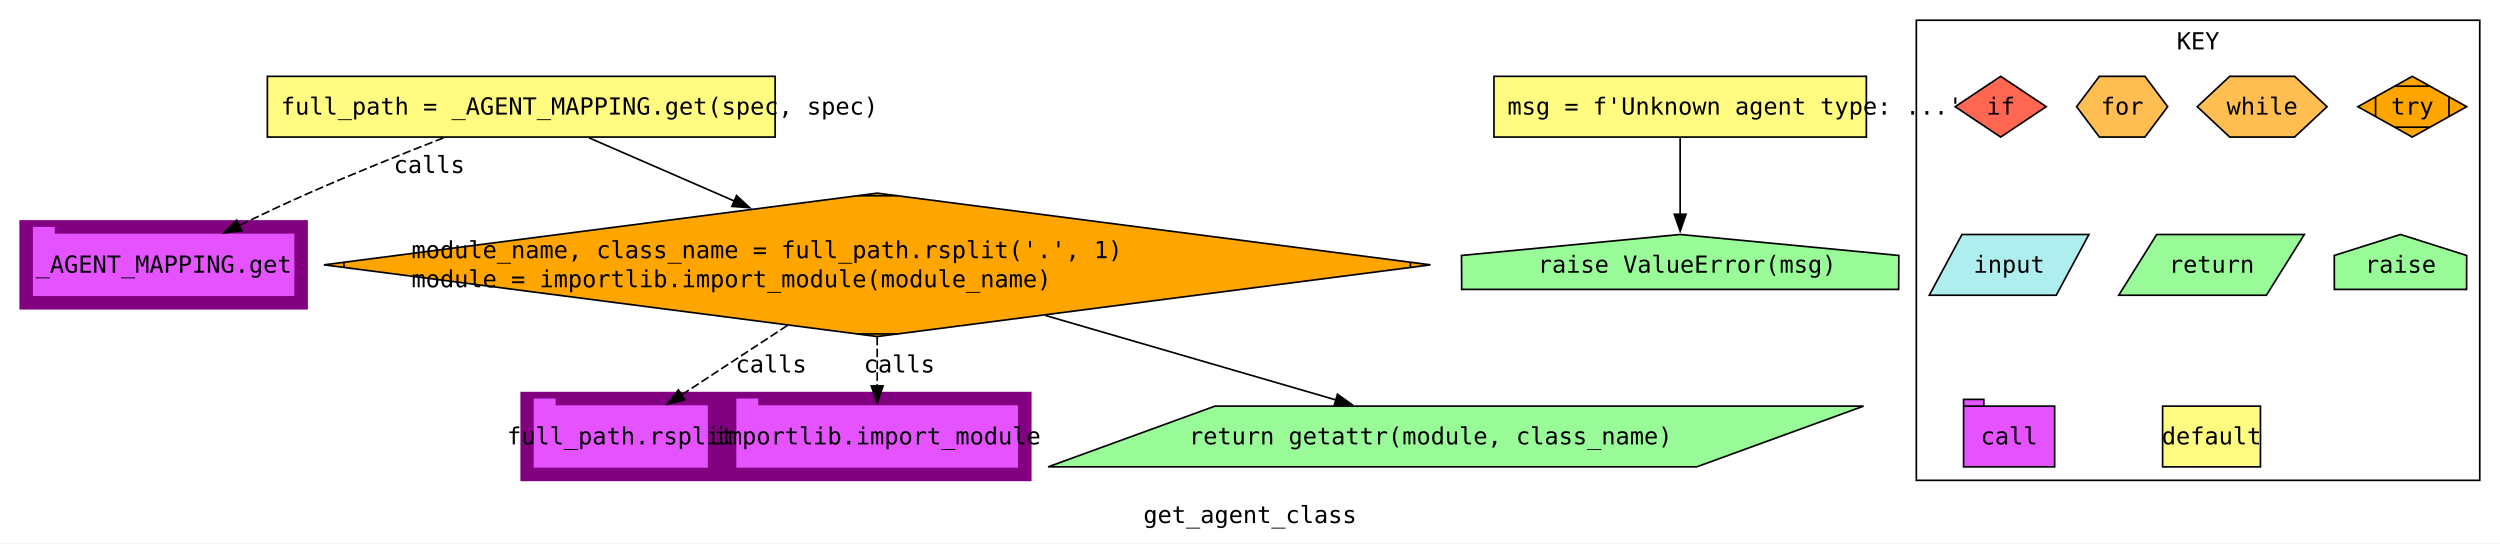
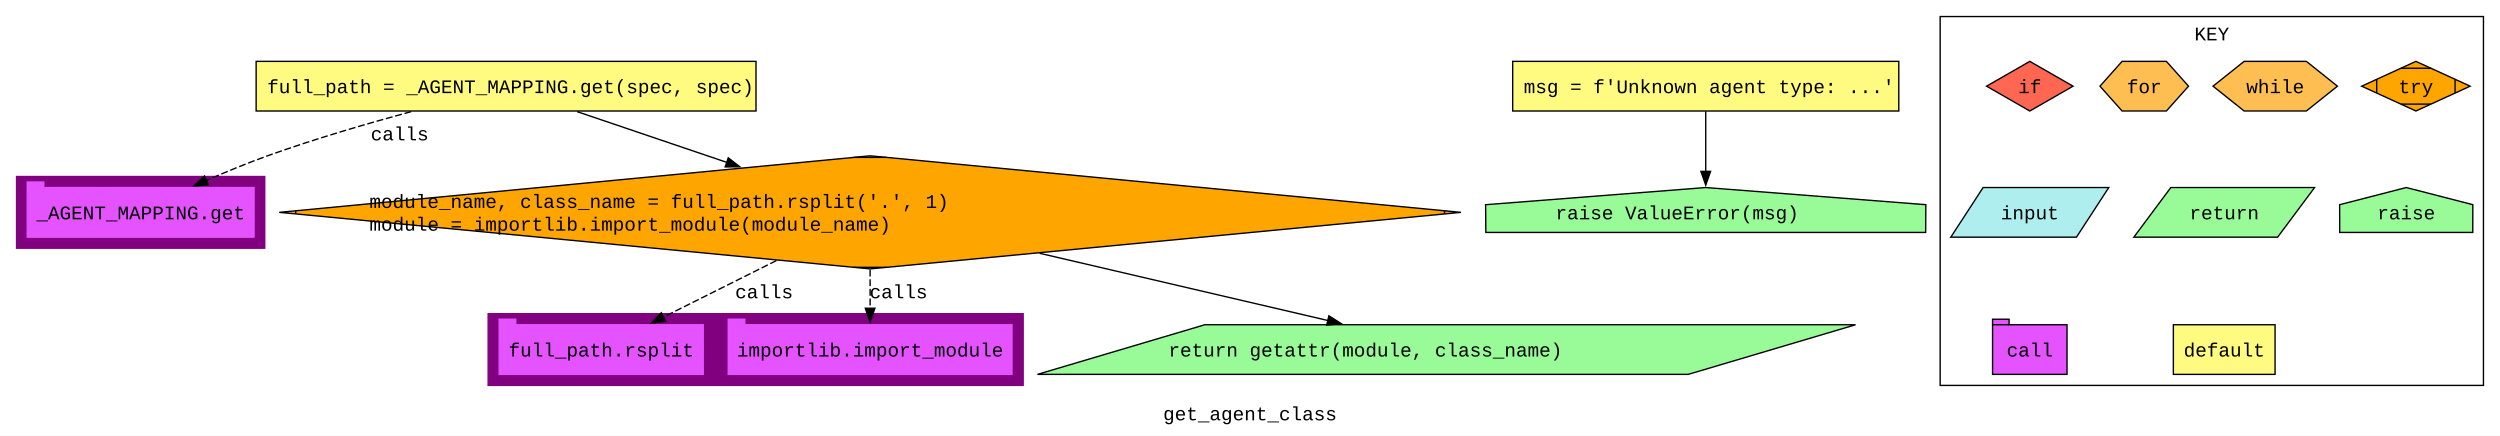
- <svg xmlns="http://www.w3.org/2000/svg" width="1482pt" height="322pt" viewBox="0.00 0.00 1482.00 322.00">
-   <g id="graph0" class="graph" transform="scale(1 1) rotate(0) translate(4 318)">
-     <polygon fill="white" stroke="none" points="-4,4 -4,-318 1478,-318 1478,4 -4,4" />
-     <text xml:space="preserve" text-anchor="middle" x="737" y="-7.95" font-family="DejaVu Sans Mono" font-size="14.00">get_agent_class</text>
+ <svg xmlns="http://www.w3.org/2000/svg" width="1813pt" height="316pt" viewBox="0.00 0.00 1813.00 316.00">
+   <g id="graph0" class="graph" transform="scale(1 1) rotate(0) translate(4 312)">
+     <polygon fill="white" stroke="none" points="-4,4 -4,-312 1809,-312 1809,4 -4,4" />
+     <text xml:space="preserve" text-anchor="middle" x="902.5" y="-7.2" font-family="Courier New" font-size="14.00">get_agent_class</text>
    <g id="clust1" class="cluster">
-       <polygon fill="purple" stroke="purple" points="8,-135 8,-187 178,-187 178,-135 8,-135" />
+       <polygon fill="purple" stroke="purple" points="8,-132 8,-184 188,-184 188,-132 8,-132" />
    </g>
    <g id="clust2" class="cluster">
-       <polygon fill="purple" stroke="purple" points="305,-33.25 305,-85.25 607,-85.25 607,-33.25 305,-33.25" />
+       <polygon fill="purple" stroke="purple" points="350,-32.5 350,-84.5 738,-84.5 738,-32.5 350,-32.5" />
    </g>
    <g id="clust3" class="cluster">
-       <polygon fill="none" stroke="black" points="1132,-33.25 1132,-306 1466,-306 1466,-33.25 1132,-33.25" />
-       <text xml:space="preserve" text-anchor="middle" x="1299" y="-288.7" font-family="DejaVu Sans Mono" font-size="14.00">KEY</text>
+       <polygon fill="none" stroke="black" points="1403,-32.5 1403,-300 1797,-300 1797,-32.5 1403,-32.5" />
+       <text xml:space="preserve" text-anchor="middle" x="1600" y="-282.7" font-family="Courier New" font-size="14.00">KEY</text>
    </g>
    <g id="node1" class="node">
-       <polygon fill="#fffb81" stroke="black" points="455.5,-272.75 154.5,-272.75 154.5,-236.75 455.5,-236.75 455.5,-272.75" />
-       <text xml:space="preserve" text-anchor="start" x="162.5" y="-250.07" font-family="DejaVu Sans Mono" font-size="14.00">full_path = _AGENT_MAPPING.get(spec, spec)</text>
+       <polygon fill="#fffb81" stroke="black" points="544.25,-267.5 181.75,-267.5 181.75,-231.5 544.25,-231.5 544.25,-267.5" />
+       <text xml:space="preserve" text-anchor="start" x="189.75" y="-244.45" font-family="Courier New" font-size="14.00">full_path = _AGENT_MAPPING.get(spec, spec)</text>
    </g>
    <g id="node2" class="node">
-       <polygon fill="#e552ff" stroke="#e552ff" points="170,-179 28,-179 28,-183 16,-183 16,-143 170,-143 170,-179" />
-       <polyline fill="none" stroke="#e552ff" points="16,-179 28,-179" />
-       <text xml:space="preserve" text-anchor="middle" x="93" y="-156.32" font-family="DejaVu Sans Mono" font-size="14.00">_AGENT_MAPPING.get</text>
+       <polygon fill="#e552ff" stroke="#e552ff" points="180.25,-176 27.75,-176 27.75,-180 15.75,-180 15.75,-140 180.25,-140 180.25,-176" />
+       <polyline fill="none" stroke="#e552ff" points="15.75,-176 27.75,-176" />
+       <text xml:space="preserve" text-anchor="middle" x="98" y="-152.95" font-family="Courier New" font-size="14.00">_AGENT_MAPPING.get</text>
    </g>
    <g id="edge1" class="edge">
-       <path fill="none" stroke="black" stroke-dasharray="5,2" d="M258.89,-236.26C234.9,-226.93 205.19,-215.02 179,-203.5 165.47,-197.55 150.93,-190.71 137.73,-184.32" />
-       <polygon fill="black" stroke="black" points="139.36,-181.22 128.83,-179.98 136.29,-187.51 139.36,-181.22" />
-       <text xml:space="preserve" text-anchor="middle" x="250.44" y="-215.45" font-family="DejaVu Sans Mono" font-size="14.00">calls</text>
+       <path fill="none" stroke="black" stroke-dasharray="5,2" d="M294.14,-231.03C262.16,-222.35 223.82,-211.13 190,-199 175.37,-193.75 159.76,-187.3 145.63,-181.12" />
+       <polygon fill="black" stroke="black" points="147.1,-177.95 136.53,-177.09 144.26,-184.35 147.1,-177.95" />
+       <text xml:space="preserve" text-anchor="middle" x="285.85" y="-210.2" font-family="Courier New" font-size="14.00">calls</text>
    </g>
    <g id="node3" class="node">
-       <polygon fill="orange" stroke="black" points="516,-203.5 188,-161 516,-118.5 844,-161 516,-203.5" />
-       <polyline fill="none" stroke="black" points="199.9,-162.54 199.9,-159.46" />
-       <polyline fill="none" stroke="black" points="504.1,-120.04 527.9,-120.04" />
-       <polyline fill="none" stroke="black" points="832.1,-159.46 832.1,-162.54" />
-       <polyline fill="none" stroke="black" points="527.9,-201.96 504.1,-201.96" />
-       <text xml:space="preserve" text-anchor="start" x="239.94" y="-164.95" font-family="DejaVu Sans Mono" font-size="14.00">module_name, class_name = full_path.rsplit('.', 1)</text>
-       <text xml:space="preserve" text-anchor="start" x="239.94" y="-147.7" font-family="DejaVu Sans Mono" font-size="14.00">module = importlib.import_module(module_name)</text>
+       <polygon fill="orange" stroke="black" points="627,-199 198.5,-158 627,-117 1055.5,-158 627,-199" />
+       <polyline fill="none" stroke="black" points="210.45,-159.14 210.45,-156.86" />
+       <polyline fill="none" stroke="black" points="615.05,-118.14 638.95,-118.14" />
+       <polyline fill="none" stroke="black" points="1043.55,-156.86 1043.55,-159.14" />
+       <polyline fill="none" stroke="black" points="638.95,-197.86 615.05,-197.86" />
+       <text xml:space="preserve" text-anchor="start" x="263.91" y="-161.2" font-family="Courier New" font-size="14.00">module_name, class_name = full_path.rsplit('.', 1)</text>
+       <text xml:space="preserve" text-anchor="start" x="263.91" y="-144.7" font-family="Courier New" font-size="14.00">module = importlib.import_module(module_name)</text>
    </g>
    <g id="edge6" class="edge">
-       <path fill="none" stroke="black" d="M345.18,-236.28C369.57,-225.67 401.63,-211.73 431.39,-198.79" />
-       <polygon fill="black" stroke="black" points="432.64,-202.07 440.41,-194.87 429.85,-195.65 432.64,-202.07" />
+       <path fill="none" stroke="black" d="M414.53,-231.03C445.53,-220.52 486.1,-206.77 523.47,-194.1" />
+       <polygon fill="black" stroke="black" points="524.14,-197.57 532.49,-191.04 521.89,-190.94 524.14,-197.57" />
    </g>
    <g id="node6" class="node">
-       <polygon fill="#e552ff" stroke="#e552ff" points="415.12,-77.25 324.88,-77.25 324.88,-81.25 312.88,-81.25 312.88,-41.25 415.12,-41.25 415.12,-77.25" />
-       <polyline fill="none" stroke="#e552ff" points="312.88,-77.25 324.88,-77.25" />
-       <text xml:space="preserve" text-anchor="middle" x="364" y="-54.58" font-family="DejaVu Sans Mono" font-size="14.00">full_path.rsplit</text>
+       <polygon fill="#e552ff" stroke="#e552ff" points="506,-76.5 370,-76.5 370,-80.5 358,-80.5 358,-40.5 506,-40.5 506,-76.5" />
+       <polyline fill="none" stroke="#e552ff" points="358,-76.5 370,-76.5" />
+       <text xml:space="preserve" text-anchor="middle" x="432" y="-53.45" font-family="Courier New" font-size="14.00">full_path.rsplit</text>
    </g>
    <g id="edge3" class="edge">
-       <path fill="none" stroke="black" stroke-dasharray="5,2" d="M462.84,-125.11C442.08,-111.49 418.82,-96.23 400.08,-83.93" />
-       <polygon fill="black" stroke="black" points="402.01,-81.01 391.73,-78.44 398.17,-86.86 402.01,-81.01" />
-       <text xml:space="preserve" text-anchor="middle" x="453.12" y="-97.2" font-family="DejaVu Sans Mono" font-size="14.00">calls</text>
+       <path fill="none" stroke="black" stroke-dasharray="5,2" d="M559.07,-123.04C531.85,-109.43 501.24,-94.12 476.88,-81.94" />
+       <polygon fill="black" stroke="black" points="478.72,-78.95 468.21,-77.6 475.59,-85.21 478.72,-78.95" />
+       <text xml:space="preserve" text-anchor="middle" x="550.12" y="-95.7" font-family="Courier New" font-size="14.00">calls</text>
    </g>
    <g id="node7" class="node">
-       <polygon fill="#e552ff" stroke="#e552ff" points="599,-77.25 445,-77.25 445,-81.25 433,-81.25 433,-41.25 599,-41.25 599,-77.25" />
-       <polyline fill="none" stroke="#e552ff" points="433,-77.25 445,-77.25" />
-       <text xml:space="preserve" text-anchor="middle" x="516" y="-54.58" font-family="DejaVu Sans Mono" font-size="14.00">importlib.import_module</text>
+       <polygon fill="#e552ff" stroke="#e552ff" points="729.88,-76.5 536.12,-76.5 536.12,-80.5 524.12,-80.5 524.12,-40.5 729.88,-40.5 729.88,-76.5" />
+       <polyline fill="none" stroke="#e552ff" points="524.12,-76.5 536.12,-76.5" />
+       <text xml:space="preserve" text-anchor="middle" x="627" y="-53.45" font-family="Courier New" font-size="14.00">importlib.import_module</text>
    </g>
    <g id="edge4" class="edge">
-       <path fill="none" stroke="black" stroke-dasharray="5,2" d="M516,-118.27C516,-108.4 516,-98.09 516,-88.94" />
-       <polygon fill="black" stroke="black" points="519.5,-89.24 516,-79.24 512.5,-89.24 519.5,-89.24" />
-       <text xml:space="preserve" text-anchor="middle" x="529.12" y="-97.2" font-family="DejaVu Sans Mono" font-size="14.00">calls</text>
+       <path fill="none" stroke="black" stroke-dasharray="5,2" d="M627,-116.5C627,-107 627,-97.08 627,-88.22" />
+       <polygon fill="black" stroke="black" points="630.5,-88.46 627,-78.46 623.5,-88.46 630.5,-88.46" />
+       <text xml:space="preserve" text-anchor="middle" x="647.62" y="-95.7" font-family="Courier New" font-size="14.00">calls</text>
    </g>
    <g id="node8" class="node">
-       <polygon fill="#98fb98" stroke="black" points="1100.7,-77.25 716.21,-77.25 617.3,-41.25 1001.79,-41.25 1100.7,-77.25" />
-       <text xml:space="preserve" text-anchor="start" x="700.83" y="-54.58" font-family="DejaVu Sans Mono" font-size="14.00">return getattr(module, class_name)</text>
+       <polygon fill="#98fb98" stroke="black" points="1341.66,-76.5 869.74,-76.5 748.34,-40.5 1220.26,-40.5 1341.66,-76.5" />
+       <text xml:space="preserve" text-anchor="start" x="843.34" y="-53.45" font-family="Courier New" font-size="14.00">return getattr(module, class_name)</text>
    </g>
    <g id="edge5" class="edge">
-       <path fill="none" stroke="black" d="M615.67,-131.01C670.84,-114.97 738.11,-95.41 787.92,-80.92" />
-       <polygon fill="black" stroke="black" points="788.84,-84.3 797.46,-78.15 786.88,-77.58 788.84,-84.3" />
+       <path fill="none" stroke="black" d="M749.87,-128.34C817.1,-112.66 898.74,-93.61 959.1,-79.54" />
+       <polygon fill="black" stroke="black" points="959.7,-82.99 968.64,-77.31 958.11,-76.17 959.7,-82.99" />
    </g>
    <g id="node4" class="node">
-       <polygon fill="#fffb81" stroke="black" points="1102.38,-272.75 881.62,-272.75 881.62,-236.75 1102.38,-236.75 1102.38,-272.75" />
-       <text xml:space="preserve" text-anchor="start" x="889.62" y="-250.07" font-family="DejaVu Sans Mono" font-size="14.00">msg = f'Unknown agent type: ...'</text>
+       <polygon fill="#fffb81" stroke="black" points="1373,-267.5 1093,-267.5 1093,-231.5 1373,-231.5 1373,-267.5" />
+       <text xml:space="preserve" text-anchor="start" x="1101" y="-244.45" font-family="Courier New" font-size="14.00">msg = f'Unknown agent type: ...'</text>
    </g>
    <g id="node5" class="node">
-       <polygon fill="#98fb98" stroke="black" points="1121.63,-166.56 992,-179 862.37,-166.56 862.49,-146.44 1121.51,-146.44 1121.63,-166.56" />
-       <text xml:space="preserve" text-anchor="start" x="907.6" y="-156.32" font-family="DejaVu Sans Mono" font-size="14.00">raise ValueError(msg)</text>
+       <polygon fill="#98fb98" stroke="black" points="1392.63,-163.56 1233,-176 1073.37,-163.56 1073.52,-143.44 1392.48,-143.44 1392.63,-163.56" />
+       <text xml:space="preserve" text-anchor="start" x="1124.04" y="-152.95" font-family="Courier New" font-size="14.00">raise ValueError(msg)</text>
    </g>
    <g id="edge2" class="edge">
-       <path fill="none" stroke="black" d="M992,-236.49C992,-223.63 992,-205.77 992,-190.77" />
-       <polygon fill="black" stroke="black" points="995.5,-191.01 992,-181.01 988.5,-191.01 995.5,-191.01" />
+       <path fill="none" stroke="black" d="M1233,-231.24C1233,-218.86 1233,-201.9 1233,-187.52" />
+       <polygon fill="black" stroke="black" points="1236.5,-187.72 1233,-177.72 1229.5,-187.72 1236.5,-187.72" />
    </g>
    <g id="node9" class="node">
-       <polygon fill="#afeeee" stroke="black" points="1234.31,-179 1159.05,-179 1139.69,-143 1214.95,-143 1234.31,-179" />
-       <text xml:space="preserve" text-anchor="middle" x="1187" y="-156.32" font-family="DejaVu Sans Mono" font-size="14.00">input</text>
+       <polygon fill="#afeeee" stroke="black" points="1525.28,-176 1434.16,-176 1410.72,-140 1501.84,-140 1525.28,-176" />
+       <text xml:space="preserve" text-anchor="middle" x="1468" y="-152.95" font-family="Courier New" font-size="14.00">input</text>
    </g>
    <g id="node14" class="node">
-       <polygon fill="#e552ff" stroke="black" points="1214,-77.25 1172,-77.25 1172,-81.25 1160,-81.25 1160,-41.25 1214,-41.25 1214,-77.25" />
-       <polyline fill="none" stroke="black" points="1160,-77.25 1172,-77.25" />
-       <text xml:space="preserve" text-anchor="middle" x="1187" y="-54.58" font-family="DejaVu Sans Mono" font-size="14.00">call</text>
+       <polygon fill="#e552ff" stroke="black" points="1495,-76.5 1453,-76.5 1453,-80.5 1441,-80.5 1441,-40.5 1495,-40.5 1495,-76.5" />
+       <polyline fill="none" stroke="black" points="1441,-76.5 1453,-76.5" />
+       <text xml:space="preserve" text-anchor="middle" x="1468" y="-53.45" font-family="Courier New" font-size="14.00">call</text>
    </g>
    <g id="node10" class="node">
-       <polygon fill="#fffb81" stroke="black" points="1336,-77.25 1278,-77.25 1278,-41.25 1336,-41.25 1336,-77.25" />
-       <text xml:space="preserve" text-anchor="middle" x="1307" y="-54.58" font-family="DejaVu Sans Mono" font-size="14.00">default</text>
+       <polygon fill="#fffb81" stroke="black" points="1645.88,-76.5 1572.12,-76.5 1572.12,-40.5 1645.88,-40.5 1645.88,-76.5" />
+       <text xml:space="preserve" text-anchor="middle" x="1609" y="-53.45" font-family="Courier New" font-size="14.00">default</text>
    </g>
    <g id="node11" class="node">
-       <polygon fill="#ff6752" stroke="black" points="1182,-272.75 1155,-254.75 1182,-236.75 1209,-254.75 1182,-272.75" />
-       <text xml:space="preserve" text-anchor="middle" x="1182" y="-250.07" font-family="DejaVu Sans Mono" font-size="14.00">if</text>
+       <polygon fill="#ff6752" stroke="black" points="1468,-267.5 1436.64,-249.5 1468,-231.5 1499.36,-249.5 1468,-267.5" />
+       <text xml:space="preserve" text-anchor="middle" x="1468" y="-244.45" font-family="Courier New" font-size="14.00">if</text>
    </g>
    <g id="node12" class="node">
-       <polygon fill="#ffbe52" stroke="black" points="1281,-254.75 1267.5,-272.75 1240.5,-272.75 1227,-254.75 1240.5,-236.75 1267.5,-236.75 1281,-254.75" />
-       <text xml:space="preserve" text-anchor="middle" x="1254" y="-250.07" font-family="DejaVu Sans Mono" font-size="14.00">for</text>
+       <polygon fill="#ffbe52" stroke="black" points="1583.11,-249.5 1567.06,-267.5 1534.94,-267.5 1518.89,-249.5 1534.94,-231.5 1567.06,-231.5 1583.11,-249.5" />
+       <text xml:space="preserve" text-anchor="middle" x="1551" y="-244.45" font-family="Courier New" font-size="14.00">for</text>
    </g>
    <g id="node15" class="node">
-       <polygon fill="#98fb98" stroke="black" points="1362.02,-179 1274.49,-179 1251.98,-143 1339.51,-143 1362.02,-179" />
-       <text xml:space="preserve" text-anchor="middle" x="1307" y="-156.32" font-family="DejaVu Sans Mono" font-size="14.00">return</text>
+       <polygon fill="#98fb98" stroke="black" points="1674.54,-176 1570.28,-176 1543.46,-140 1647.72,-140 1674.54,-176" />
+       <text xml:space="preserve" text-anchor="middle" x="1609" y="-152.95" font-family="Courier New" font-size="14.00">return</text>
    </g>
    <g id="node13" class="node">
-       <polygon fill="#ffbe52" stroke="black" points="1375.47,-254.75 1356.24,-272.75 1317.76,-272.75 1298.53,-254.75 1317.76,-236.75 1356.24,-236.75 1375.47,-254.75" />
-       <text xml:space="preserve" text-anchor="middle" x="1337" y="-250.07" font-family="DejaVu Sans Mono" font-size="14.00">while</text>
+       <polygon fill="#ffbe52" stroke="black" points="1691.11,-249.5 1668.56,-267.5 1623.44,-267.5 1600.89,-249.5 1623.44,-231.5 1668.56,-231.5 1691.11,-249.5" />
+       <text xml:space="preserve" text-anchor="middle" x="1646" y="-244.45" font-family="Courier New" font-size="14.00">while</text>
    </g>
    <g id="node16" class="node">
-       <polygon fill="orange" stroke="black" points="1426,-272.75 1393.76,-254.75 1426,-236.75 1458.24,-254.75 1426,-272.75" />
-       <polyline fill="none" stroke="black" points="1404.24,-260.6 1404.24,-248.9" />
-       <polyline fill="none" stroke="black" points="1415.52,-242.6 1436.48,-242.6" />
-       <polyline fill="none" stroke="black" points="1447.76,-248.9 1447.76,-260.6" />
-       <polyline fill="none" stroke="black" points="1436.48,-266.9 1415.52,-266.9" />
-       <text xml:space="preserve" text-anchor="middle" x="1426" y="-250.07" font-family="DejaVu Sans Mono" font-size="14.00">try</text>
+       <polygon fill="orange" stroke="black" points="1748,-267.5 1708.67,-249.5 1748,-231.5 1787.33,-249.5 1748,-267.5" />
+       <polyline fill="none" stroke="black" points="1719.58,-254.49 1719.58,-244.51" />
+       <polyline fill="none" stroke="black" points="1737.09,-236.49 1758.91,-236.49" />
+       <polyline fill="none" stroke="black" points="1776.42,-244.51 1776.42,-254.49" />
+       <polyline fill="none" stroke="black" points="1758.91,-262.51 1737.09,-262.51" />
+       <text xml:space="preserve" text-anchor="middle" x="1748" y="-244.45" font-family="Courier New" font-size="14.00">try</text>
    </g>
    <g id="node17" class="node">
-       <polygon fill="#98fb98" stroke="black" points="1458.24,-166.56 1419,-179 1379.76,-166.56 1379.8,-146.44 1458.2,-146.44 1458.24,-166.56" />
-       <text xml:space="preserve" text-anchor="middle" x="1419" y="-156.32" font-family="DejaVu Sans Mono" font-size="14.00">raise</text>
+       <polygon fill="#98fb98" stroke="black" points="1789.29,-163.56 1741,-176 1692.71,-163.56 1692.75,-143.44 1789.25,-143.44 1789.29,-163.56" />
+       <text xml:space="preserve" text-anchor="middle" x="1741" y="-152.95" font-family="Courier New" font-size="14.00">raise</text>
    </g>
  </g>
</svg>
